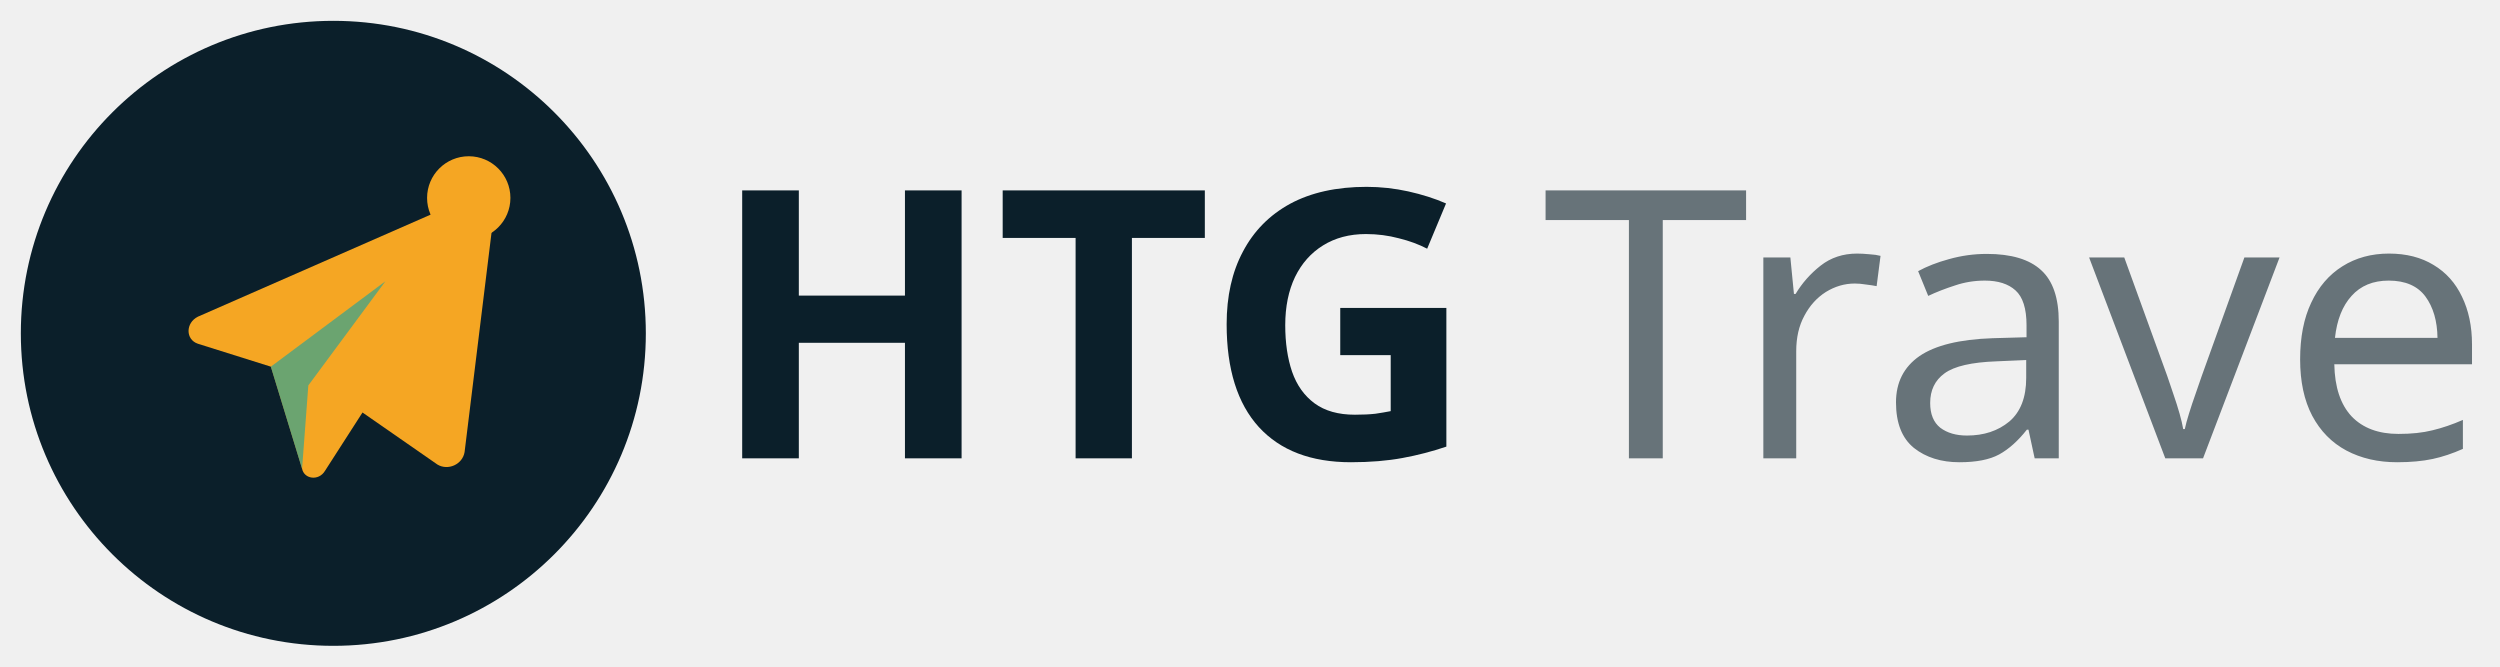
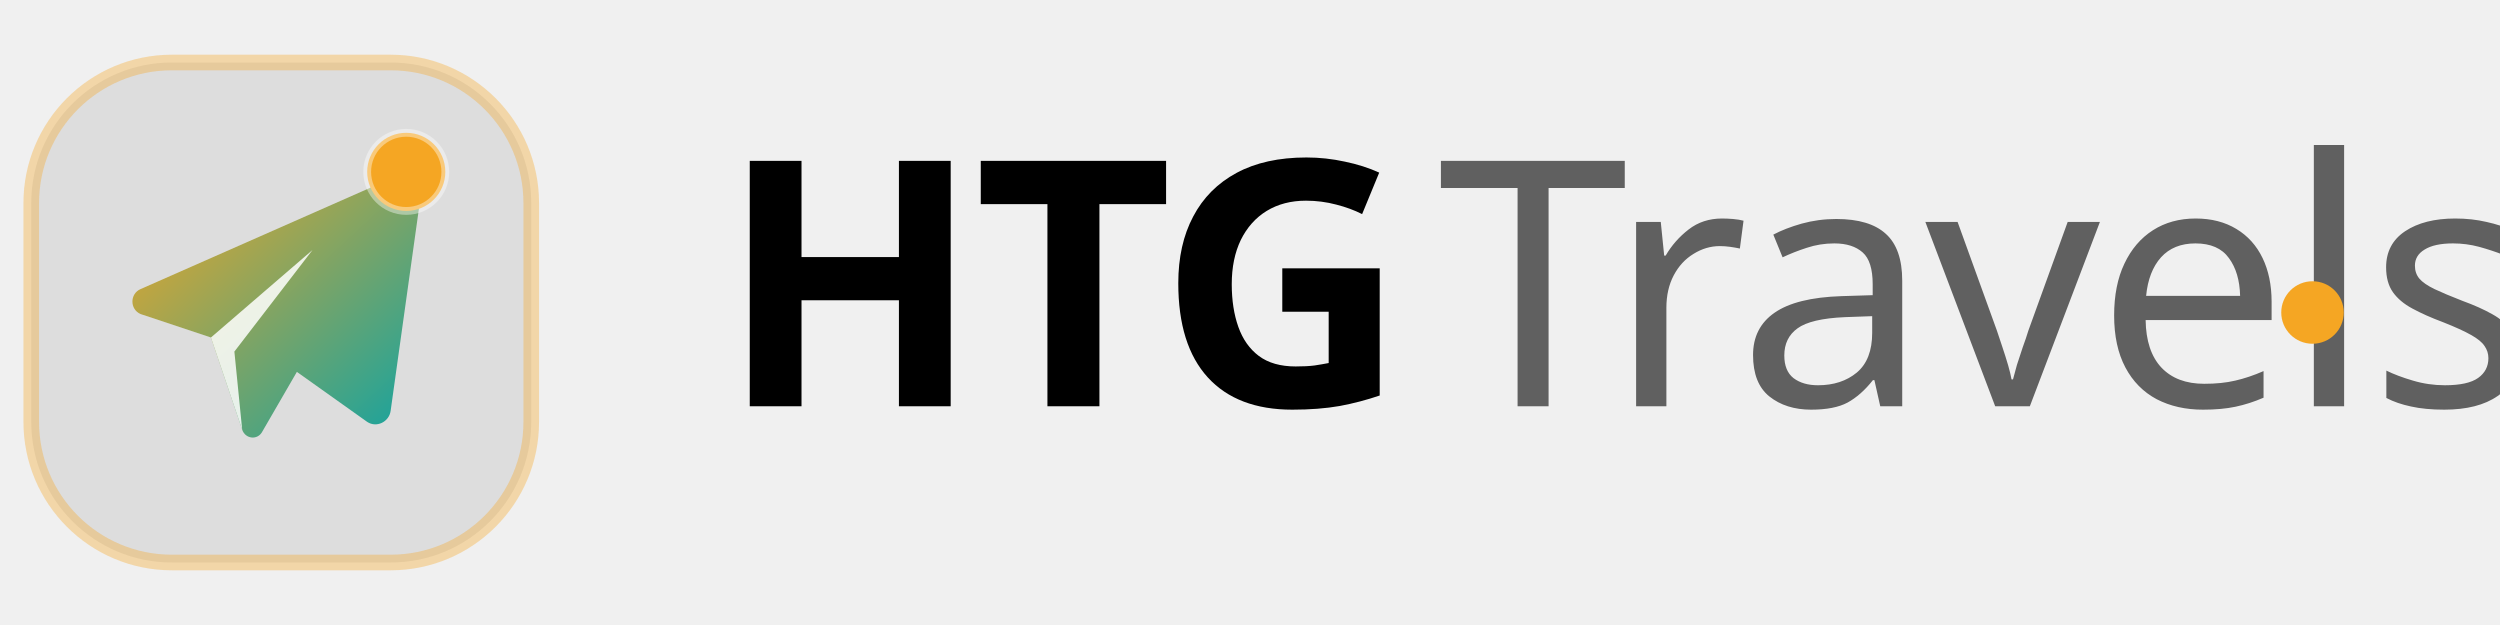
- <svg xmlns="http://www.w3.org/2000/svg" width="120" height="32" viewBox="0 0 120 32" fill="none" role="img" aria-label="HTG Travels">
-   <circle cx="16" cy="16" r="15" fill="#0B1F2A" />
-   <path d="M22.5 9.5L9.5 15.2C8.9 15.5 8.9 16.3 9.5 16.5L13 17.6L14.5 22.5C14.6 23 15.3 23.1 15.6 22.6L17.4 19.8L21 22.3C21.5 22.6 22.2 22.3 22.3 21.7L23.7 10.3C23.8 9.7 23.1 9.2 22.5 9.5Z" fill="#F5A623" />
-   <path d="M13 17.6L18.5 13.5L14.8 18.5L14.5 22.5L13 17.6Z" fill="#0FA3A3" opacity="0.6" />
-   <circle cx="22.5" cy="9.5" r="2" fill="#F5A623" />
-   <text x="34" y="22" font-family="Sora, sans-serif" font-size="18" font-weight="700" fill="#0B1F2A">HTG</text>
-   <text x="74" y="22" font-family="Sora, sans-serif" font-size="18" font-weight="400" fill="#0B1F2A" opacity="0.6">Travels</text>
+ <svg xmlns="http://www.w3.org/2000/svg" width="160" height="40" viewBox="0 0 160 40" fill="none" role="img" aria-label="HTG Travels — Tickets, Visas, Insurance">
+   <defs>
+     <linearGradient id="planeGrad" x1="0%" y1="0%" x2="100%" y2="100%">
+       <stop offset="0%" stop-color="#F5A623" />
+       <stop offset="100%" stop-color="#0FA3A3" />
+     </linearGradient>
+   </defs>
+   <rect x="2" y="4" width="32" height="32" rx="9" fill="currentColor" fill-opacity="0.08" />
+   <rect x="2" y="4" width="32" height="32" rx="9" fill="none" stroke="#F5A623" stroke-opacity="0.35" stroke-width="1" />
+   <path d="M26 11L9 18.5C8.3 18.8 8.3 19.8 9 20.1L13.5 21.6L15.5 27.5C15.7 28.1 16.5 28.2 16.8 27.6L19 23.8L23.5 27C24.1 27.4 24.9 27 25 26.3L27 12C27.1 11.2 26.5 10.7 26 11Z" fill="url(#planeGrad)" />
+   <path d="M13.5 21.6L20 16L15 22.5L15.5 27.5L13.5 21.6Z" fill="#FFFFFF" fill-opacity="0.85" />
+   <circle cx="26" cy="11" r="2.5" fill="#F5A623" />
+   <circle cx="26" cy="11" r="2.5" fill="none" stroke="#FFFFFF" stroke-opacity="0.4" stroke-width="0.5" />
+   <text x="46" y="26" font-family="Sora, sans-serif" font-size="22" font-weight="700" fill="currentColor" letter-spacing="-0.5">HTG</text>
+   <text x="92" y="26" font-family="Sora, sans-serif" font-size="22" font-weight="400" fill="currentColor" fill-opacity="0.6" letter-spacing="-0.3">Travels</text>
+   <circle cx="148" cy="20" r="2" fill="#F5A623" />
</svg>
